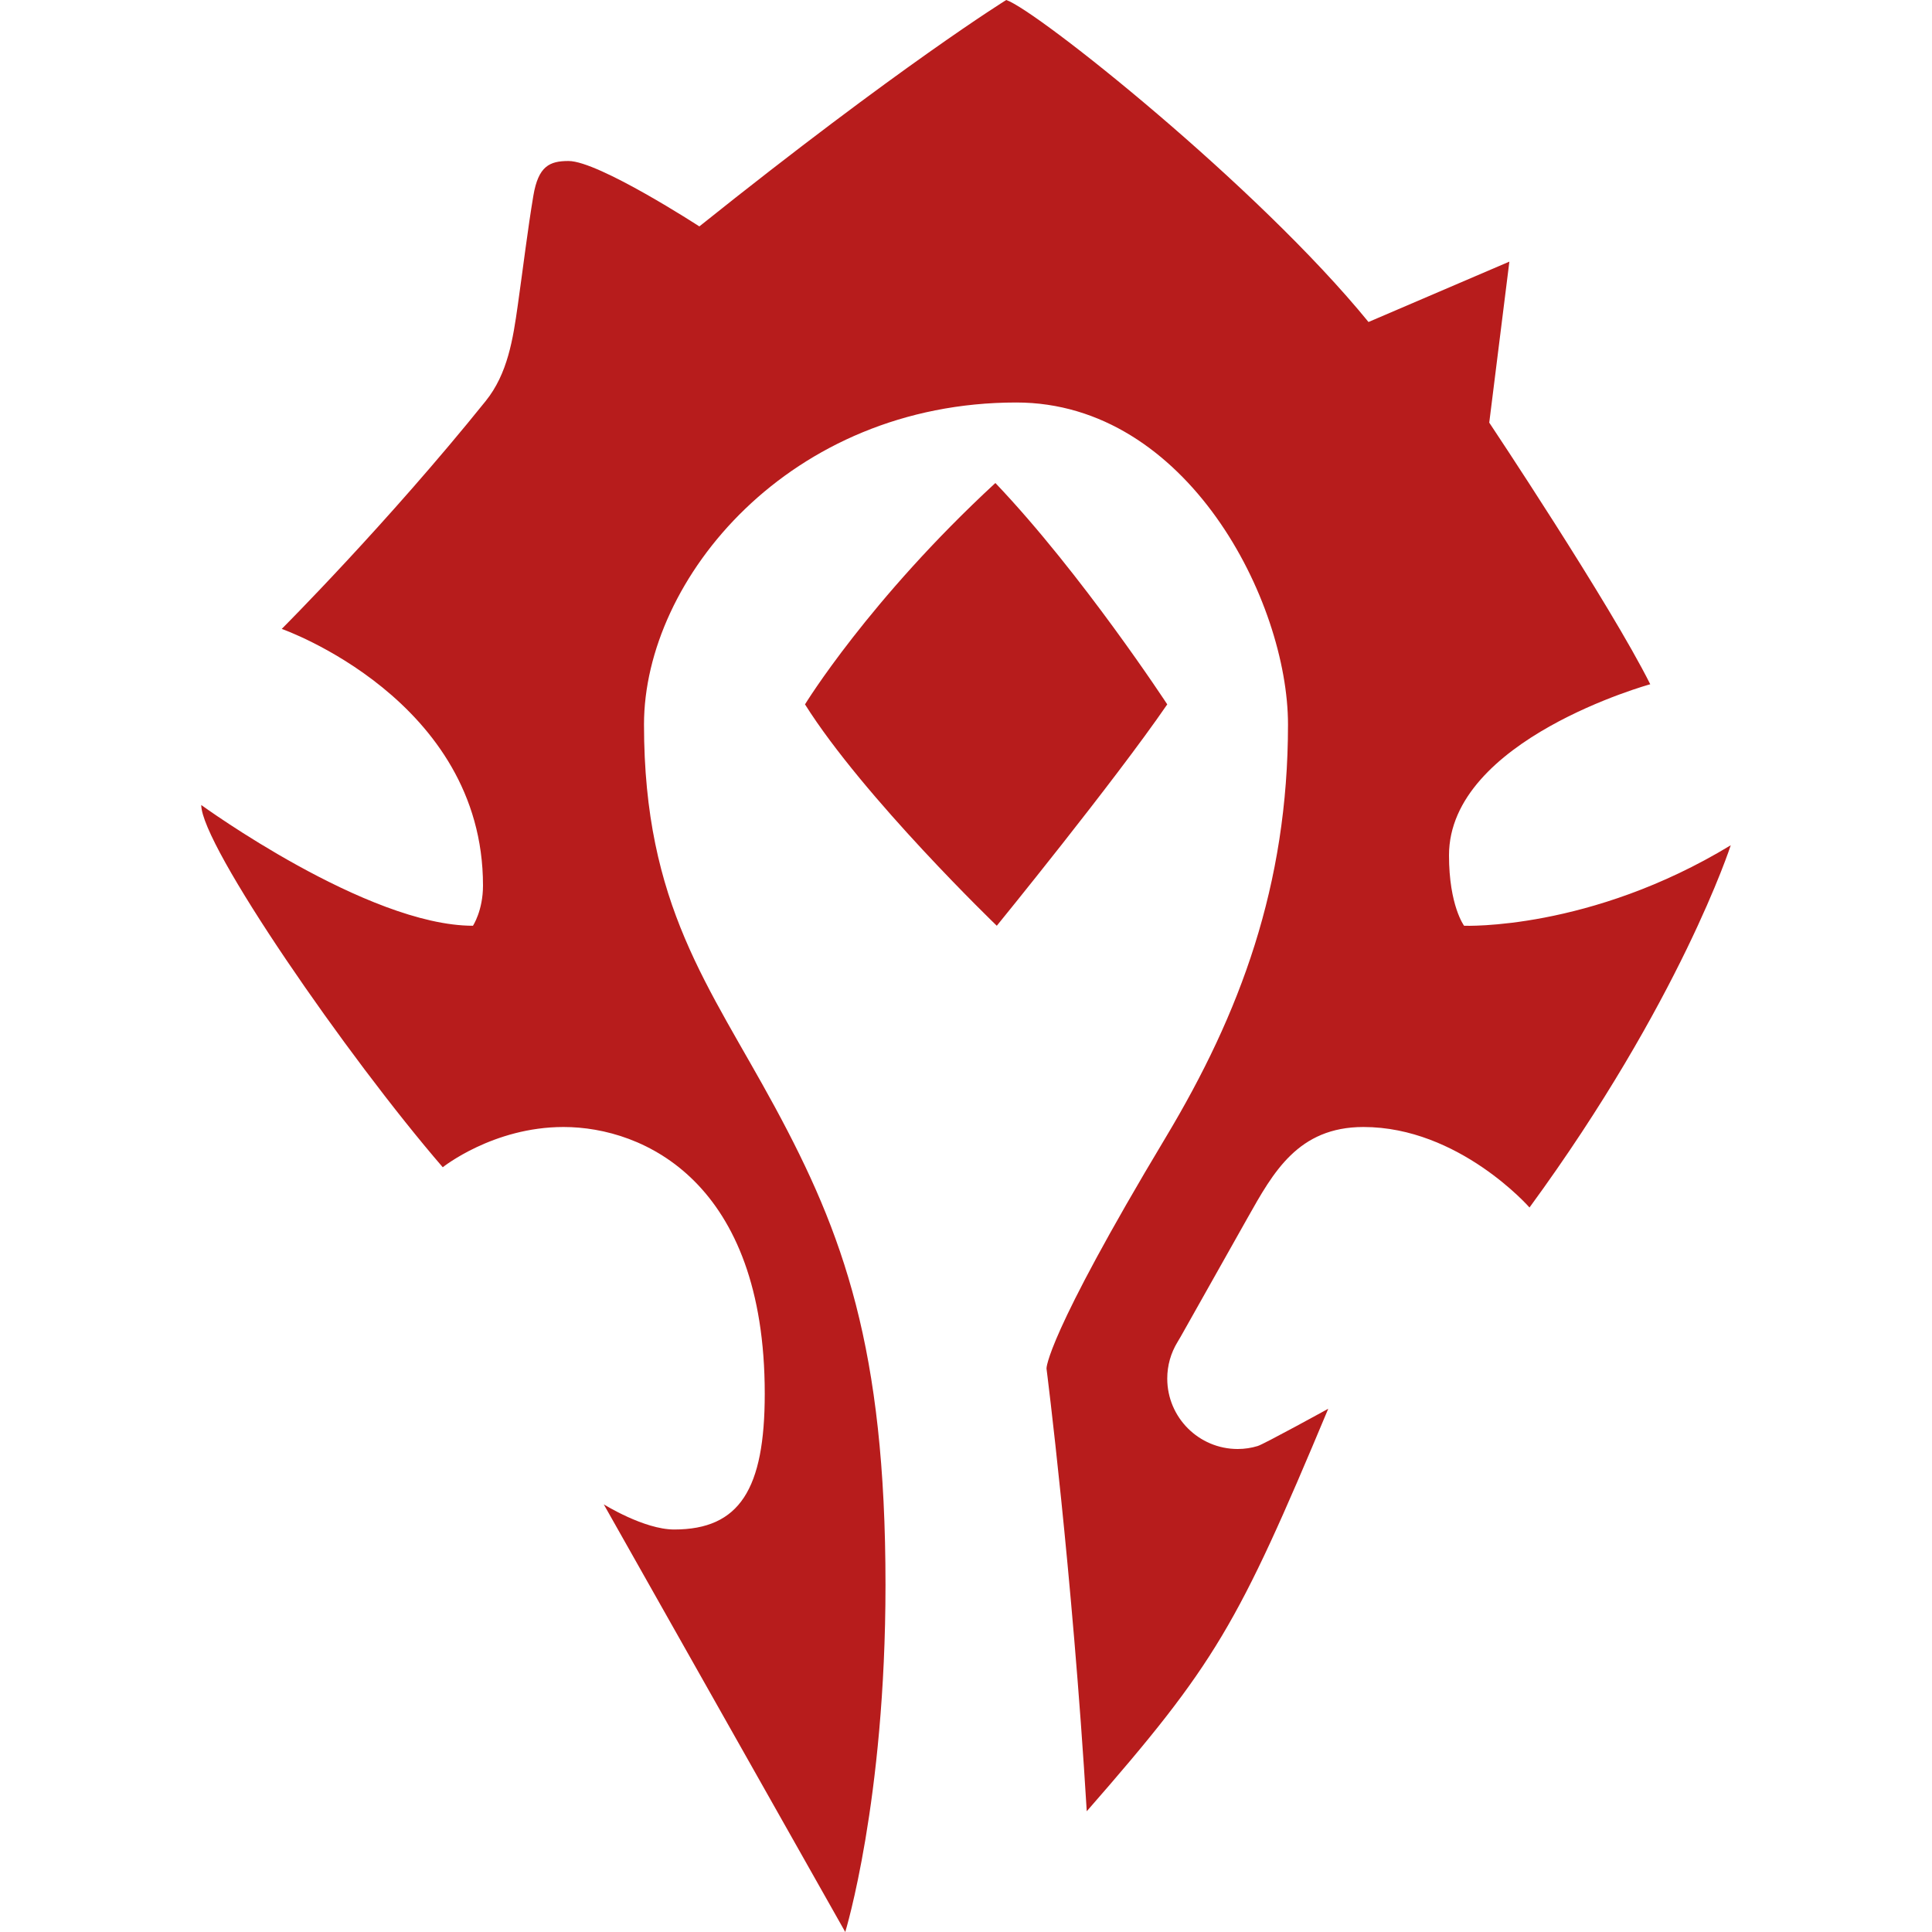
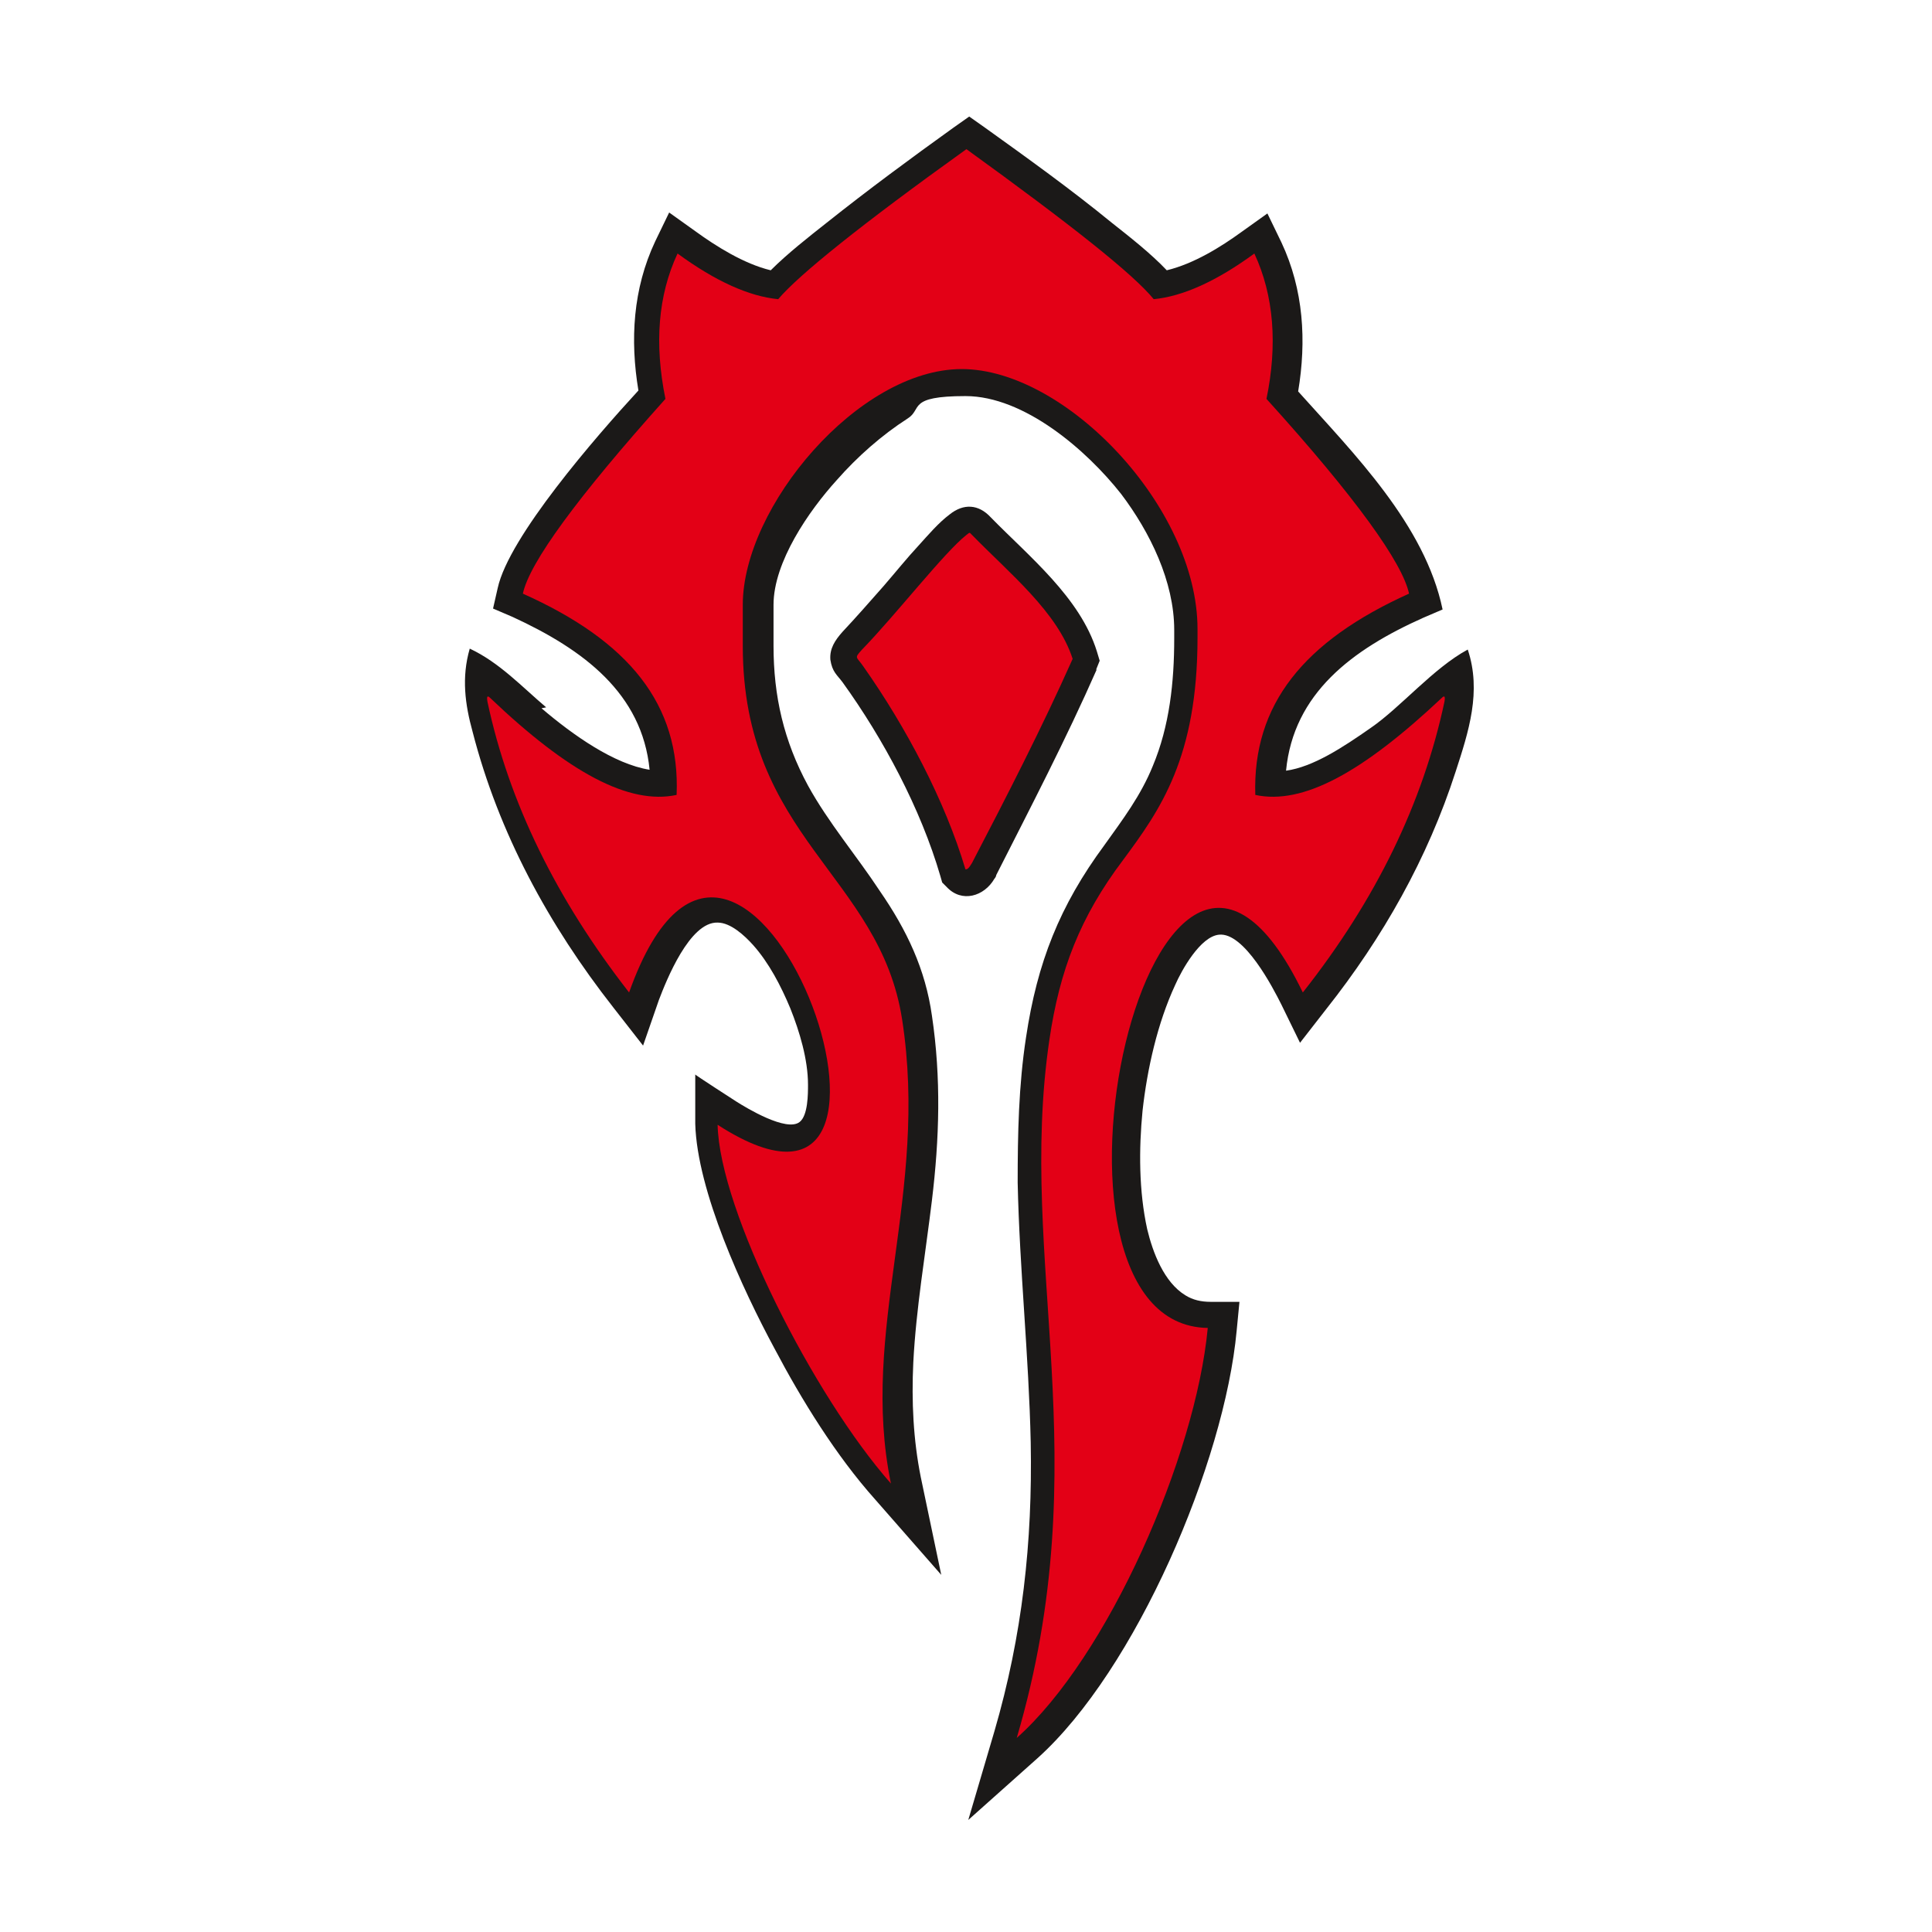
- <svg xmlns="http://www.w3.org/2000/svg" viewBox="0 0 48 48" width="48px" height="48px">
-   <path fill="#b71c1c" d="M29,17.5c-1.324,1.928-4.235,5.5-4.235,5.5S21.456,19.814,20,17.5c0,0,1.588-2.597,4.73-5.5 C26.882,14.26,29,17.5,29,17.5z M36.375,23c0,0-0.375-0.5-0.375-1.75c0-2.875,5-4.25,5-4.25c-1-2-4-6.5-4-6.5l0.5-4L34,8 c-2.75-3.375-8.25-7.75-9-8c0,0-2.625,1.625-7.625,5.625c0,0-2.5-1.625-3.25-1.625c-0.469,0-0.75,0.125-0.874,0.863 C13.111,5.696,13,6.625,12.864,7.584c-0.118,0.835-0.249,1.698-0.796,2.378C9.625,13,7,15.625,7,15.625s5,1.75,5,6.375 c0,0.625-0.25,1-0.25,1C9.125,23,5,20,5,20c0,1,3.625,6.25,6,9c0,0,1.25-1,3-1c2,0,5,1.375,5,6.625C19,37,18.375,38,16.75,38 C16,38,15,37.375,15,37.375L21,48c0,0,1-3.25,1-8.625c0-5.875-1.046-8.728-2.75-11.875c-1.625-3-3.25-5-3.25-9.5 c0-3.625,3.625-8,9.25-8C29.5,10,32,14.945,32,18c0,4-1.195,7.186-3.033,10.25C25.967,33.25,26,34,26,34s0.638,5,1,11 c3.206-3.667,3.75-4.625,6-10c0,0-1.598,0.879-1.75,0.925C31.092,35.974,30.924,36,30.75,36C29.784,36,29,35.216,29,34.25 c0-0.329,0.091-0.636,0.25-0.899c0.139-0.23,0,0,1.75-3.101c0.632-1.121,1.25-2.25,2.875-2.25C36.25,28,38,30,38,30 c3.75-5.125,5-9,5-9C39.5,23.125,36.375,23,36.375,23z" />
+ <svg xmlns="http://www.w3.org/2000/svg" enable-background="new 0 0 500 500" viewBox="0 0 500 500">
+   <g clip-rule="evenodd" fill-rule="evenodd">
+     <path d="m140.14 183.296c8.199 6.994 18.81 14.47 27.975 15.917-1.929-19.775-17.122-31.11-35.451-39.55l-5.064-2.17 1.206-5.306c2.894-13.264 25.322-39.068 36.415-51.126-2.17-13.023-1.447-26.286 4.341-38.586l3.617-7.476 6.752 4.823c5.306 3.859 12.54 8.441 19.534 10.129 4.341-4.341 9.888-8.682 14.47-12.299 10.611-8.441 21.704-16.64 32.798-24.598l4.1-2.894 4.1 2.894c11.093 7.958 22.187 15.917 32.798 24.598 4.582 3.617 10.129 7.958 14.228 12.299 6.994-1.688 13.987-6.029 19.293-9.888l6.752-4.823 3.617 7.476c5.788 12.299 6.511 25.563 4.341 38.586 14.47 16.158 32.798 34.486 37.38 56.431l-5.064 2.17c-18.328 8.199-33.521 19.534-35.451 39.55 6.994-.965 14.711-6.029 21.946-11.093 7.717-5.306 16.158-15.434 25.081-20.257 3.617 10.852.241 21.222-3.135 31.592-7.235 22.428-18.81 42.926-33.521 61.496l-6.753 8.682-4.823-9.888c-2.17-4.341-9.646-18.81-16.158-18.087-4.823.482-9.646 9.164-11.335 13.023-4.582 9.888-7.235 21.704-8.441 32.557-.965 9.888-.965 20.74 1.206 30.627 1.447 6.029 4.341 13.746 9.888 17.122 1.929 1.206 4.1 1.688 6.511 1.688h7.476l-.723 7.476c-3.135 34.004-26.045 87.782-51.608 110.692l-17.846 15.917 6.752-22.91c7.235-24.839 9.888-48.956 9.405-74.76-.482-22.428-2.894-44.856-3.376-67.284 0-12.54.241-25.081 2.17-37.621 2.894-19.293 8.682-34.004 20.257-49.679 4.823-6.752 9.405-12.781 12.54-20.499 4.341-10.37 5.547-21.704 5.547-33.039v-2.17c0-12.54-6.27-25.322-13.746-35.209-8.923-11.335-25.081-25.322-40.274-25.322s-11.093 3.376-14.952 5.788c-6.752 4.341-13.023 9.888-18.328 15.917-7.235 7.958-16.399 21.222-16.399 32.315v10.611c0 13.023 2.653 24.598 8.923 36.174 5.306 9.646 12.54 18.087 18.569 27.251 6.994 10.129 11.817 20.257 13.505 32.315 2.412 16.158 1.929 31.833 0 47.75-1.688 13.987-4.1 27.975-4.823 41.962-.482 10.129 0 20.016 1.929 29.663l5.306 25.322-17.122-19.534c-10.129-11.335-19.052-25.804-26.045-39.068-8.199-15.193-20.016-40.756-20.499-58.12v-12.781c-.241 0 10.611 6.994 10.611 6.994 2.653 1.688 13.023 7.958 16.399 5.306 2.17-1.688 2.17-7.235 2.17-9.646 0-6.511-2.17-13.746-4.582-19.775-2.412-5.788-5.547-11.817-9.646-16.399-2.17-2.412-5.788-5.788-9.164-5.788-7.235-.241-13.264 14.952-15.193 20.016l-4.1 11.817-7.717-9.888c-16.64-21.222-29.663-45.097-36.415-71.383-1.929-6.994-2.894-13.987-.723-21.463 7.717 3.617 13.505 9.888 19.775 15.193zm143.732-10.129c-7.958 18.087-17.122 35.692-26.045 53.296 0 .241-.241.723-.482.965-2.653 4.582-8.441 6.27-12.299 2.17l-1.206-1.206-.482-1.688c-5.064-17.364-14.711-35.451-25.322-50.161-1.447-1.929-2.653-2.653-3.135-5.788-.241-2.894 1.206-5.064 3.135-7.235 3.617-3.859 6.994-7.717 10.611-11.817 3.135-3.617 6.029-7.235 9.164-10.611 2.412-2.653 5.064-5.788 7.958-7.958 3.617-2.894 7.476-2.653 10.611.723 9.888 10.129 23.151 20.74 27.492 34.727l.723 2.412-.965 2.412z" fill="#1b1918" />
+     <path d="m162.809 256.85c-18.81-24.116-31.11-49.197-36.656-75.242-.241-1.447 0-1.688.723-.965 20.257 19.293 35.933 27.733 48.232 25.081.965-23.393-12.299-39.791-39.791-52.091 1.688-7.958 13.987-24.839 36.897-50.402-2.894-14.228-1.929-26.769 3.135-37.621 9.888 7.235 18.569 11.093 26.045 11.817 5.306-6.27 21.463-19.293 48.714-38.827 27.01 19.534 43.168 32.315 48.473 38.827 7.476-.723 16.158-4.582 26.045-11.817 5.064 10.852 6.029 23.634 3.135 37.621 23.151 25.563 35.209 42.444 36.898 50.402-27.251 12.299-40.515 28.698-39.791 52.091 12.299 2.653 27.733-5.788 48.232-25.081.723-.723.965-.482.723.965-5.547 26.045-17.605 51.126-36.656 75.242-38.827-80.306-75.242 86.094-24.598 86.818-3.135 33.28-25.804 85.13-49.438 106.11 21.222-72.107 0-123.233 8.441-180.629 2.653-18.087 7.958-31.833 19.052-46.544 9.646-13.023 19.293-26.528 19.293-57.637v-2.17c0-31.592-34.245-67.284-61.013-67.284s-56.673 35.692-56.673 61.014v10.611c0 49.679 35.451 59.325 41.238 96.705 6.994 45.097-11.093 80.306-2.894 120.098-20.016-22.669-44.373-70.66-44.856-92.847 63.908 41.238 6.753-117.687-22.91-34.245zm86.818-32.074c.723.723 1.447-.723 1.929-1.447 8.923-17.122 18.087-34.968 26.045-52.814-3.859-12.058-16.399-22.187-26.045-32.074-.723-.723-.482-.723-1.447 0-5.788 4.582-18.328 20.74-27.01 29.663-2.17 2.412-1.447 1.688.482 4.582 10.852 15.434 20.981 34.486 26.286 52.332z" fill="#e30016" />
+   </g>
</svg>
